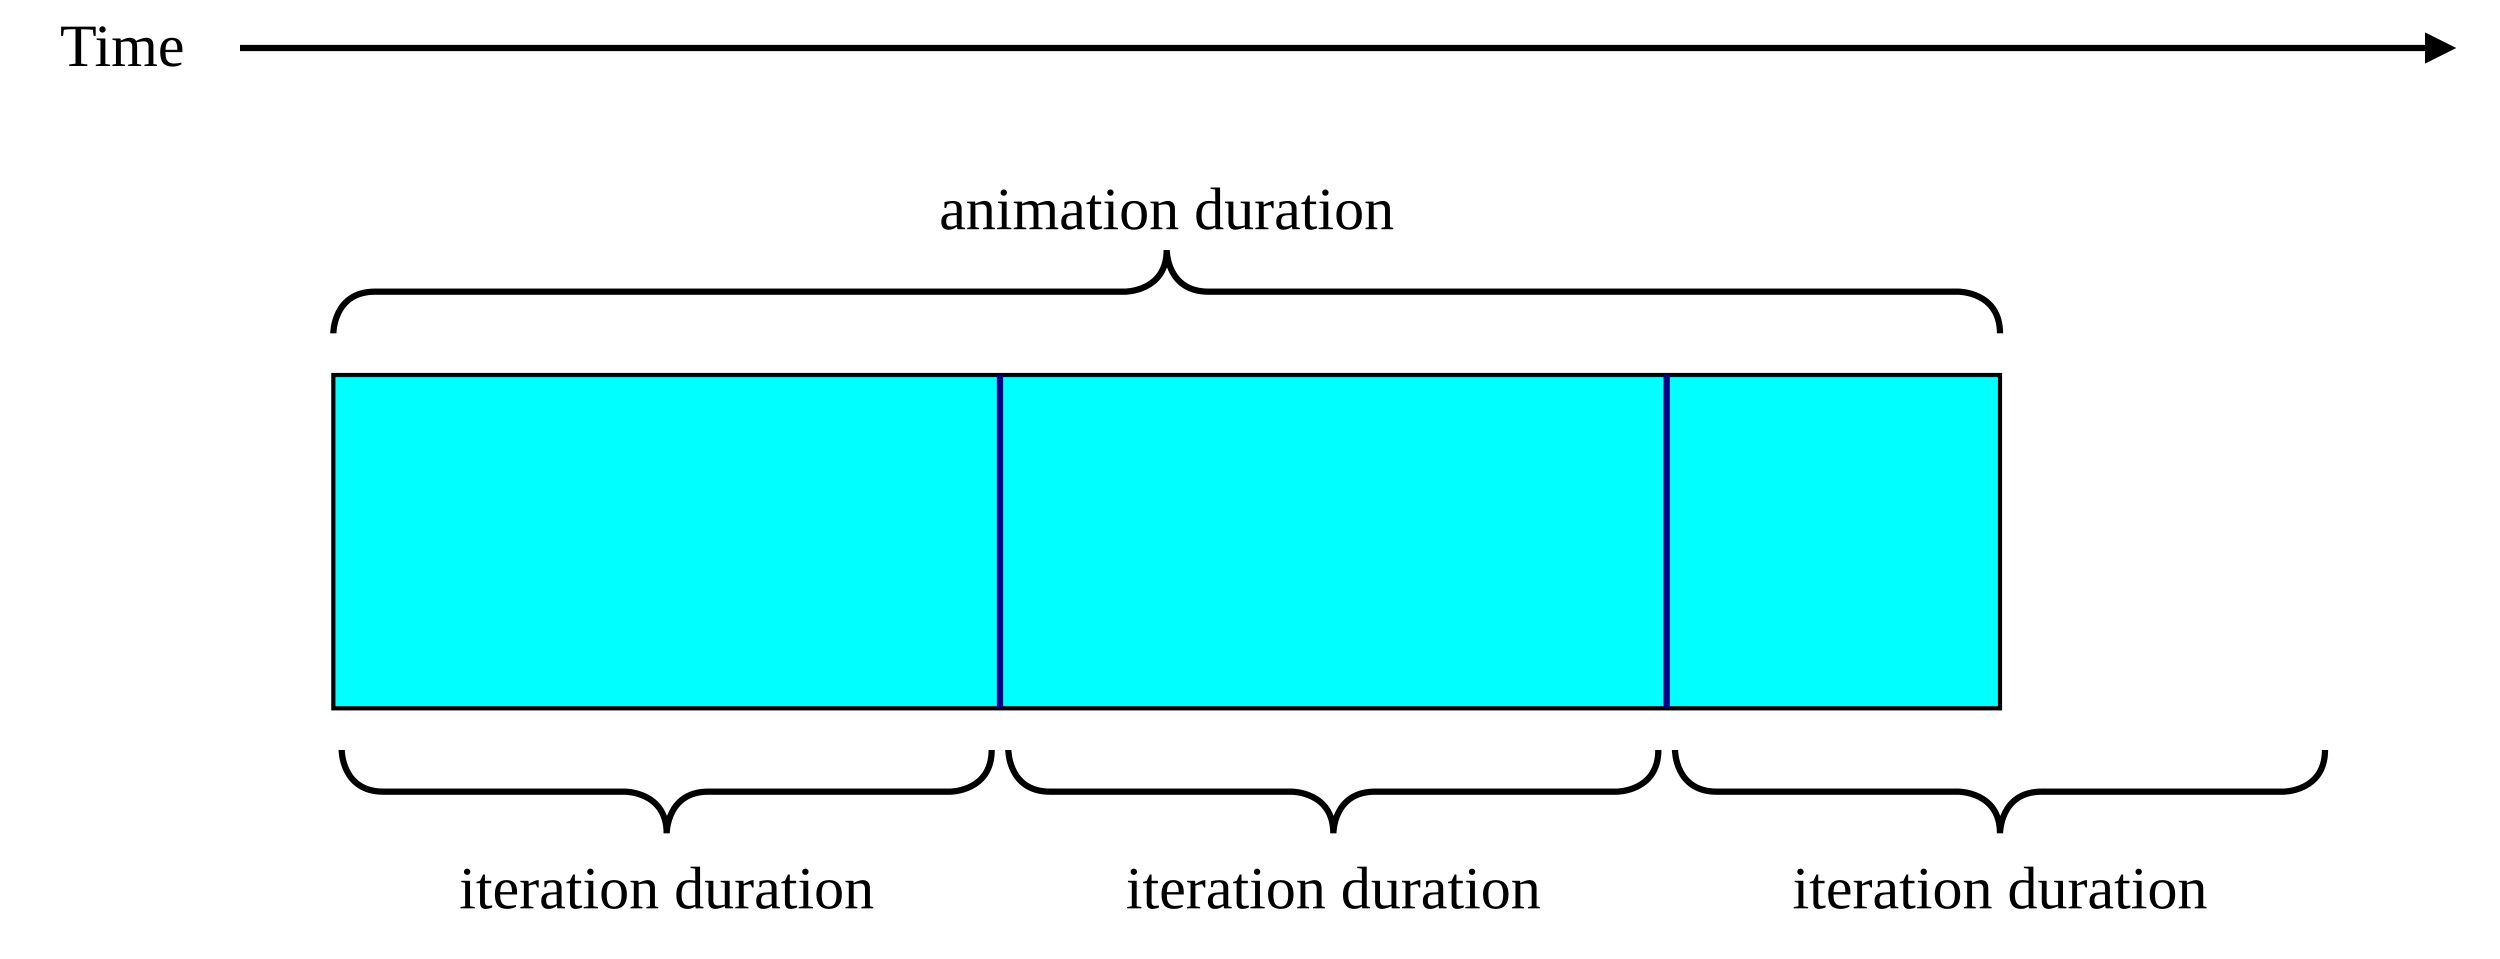
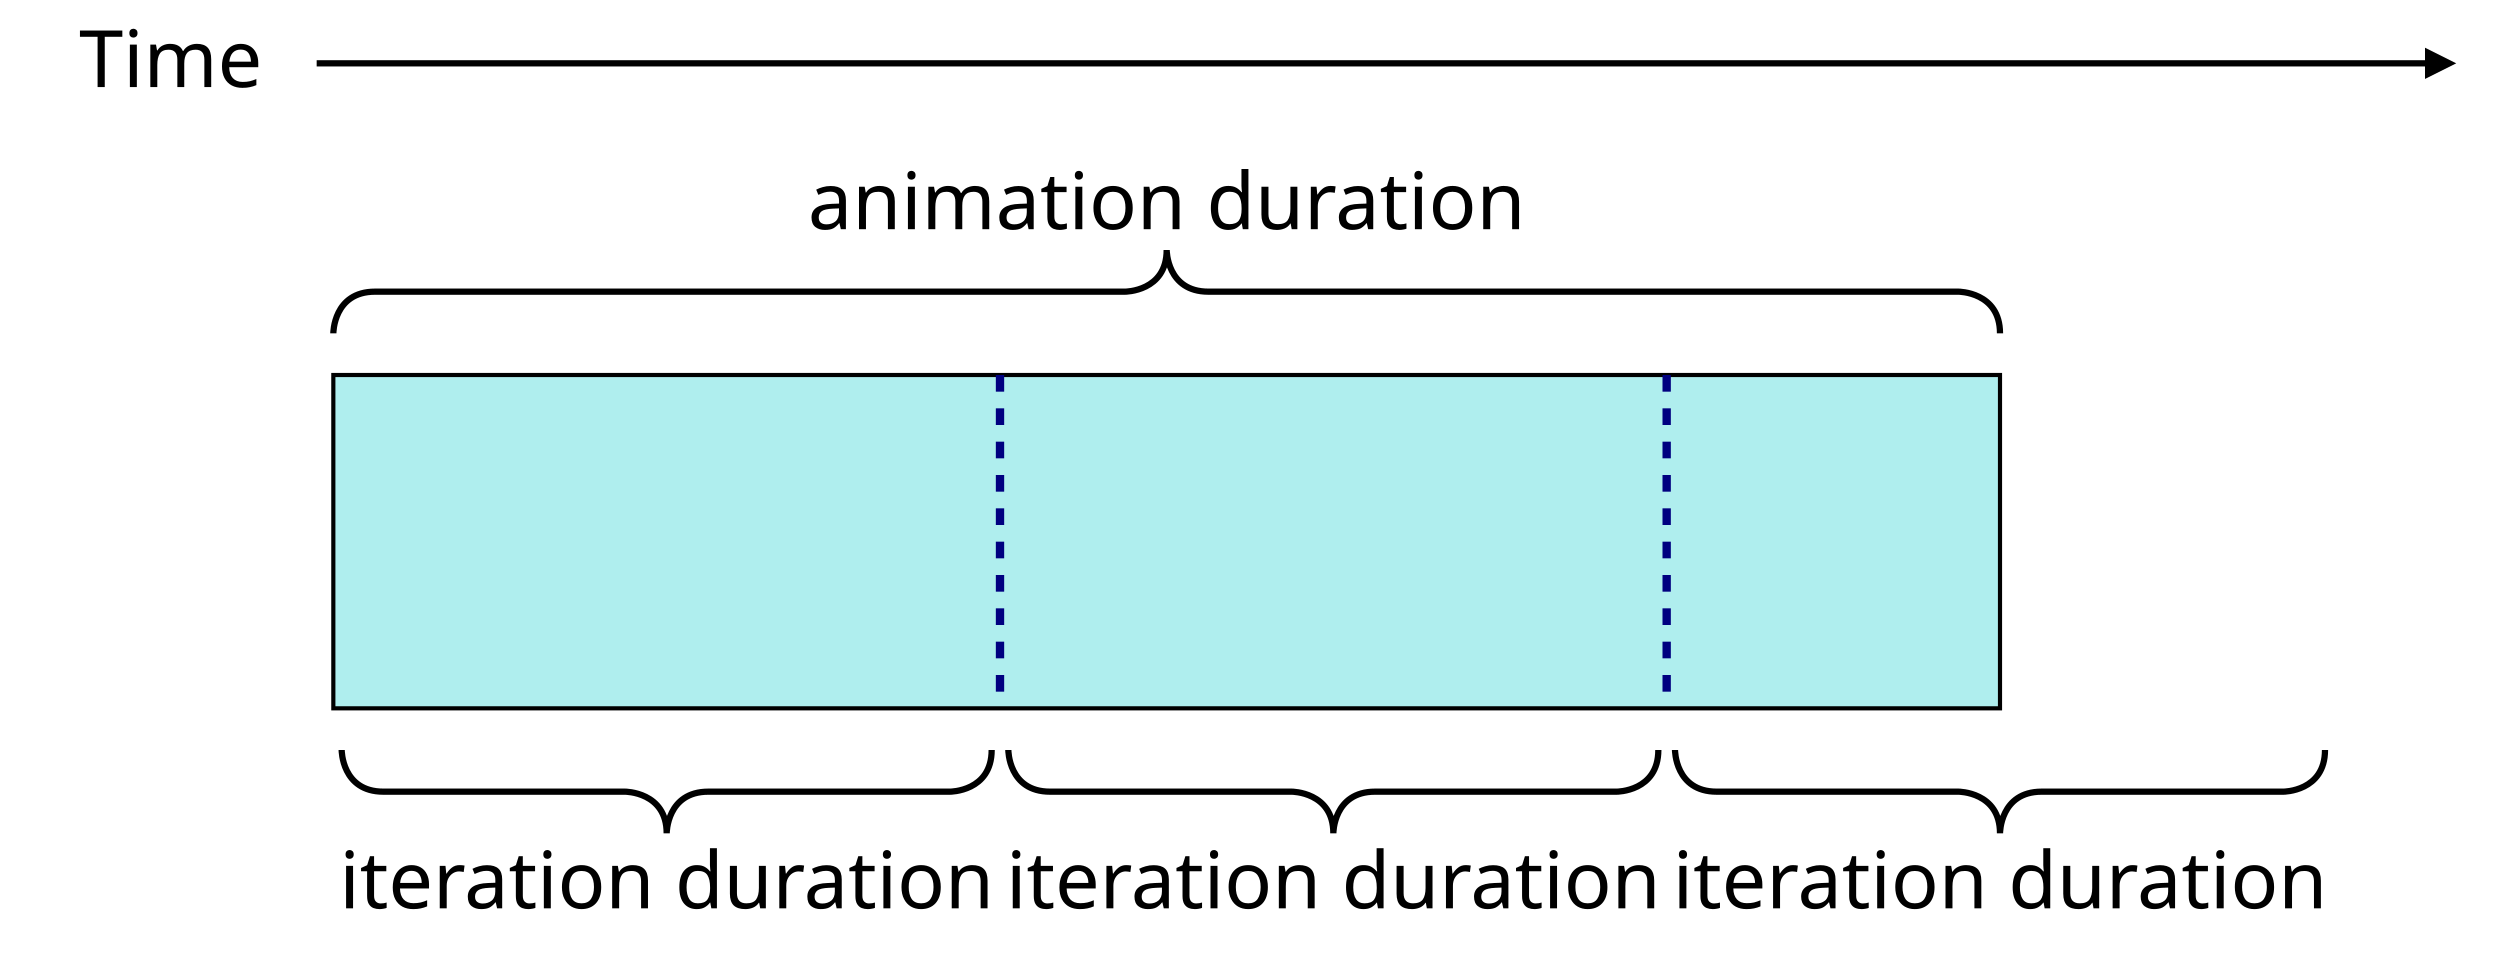
<svg xmlns="http://www.w3.org/2000/svg" width="100%" height="100%" viewBox="0 0 600 230">
  <defs>
    <style type="text/css">
    svg {
-       font-size: 1.2em;
+       font-size: 19px;
+       font-family: sans-serif;
    }
-     .intervalBoundary, .arrowLine {
+ 
+     /*
+      * Line work
+      */
+     .line, .arrowLine, .dottedArrow, .doubleArrowLine {
      stroke: black;
      stroke-width: 1.5;
      fill: none;
    }
-     .arrowLine {
+     .arrowLine, .dottedArrow {
      marker-end: url(#arrow);
    }
-     .intervalBoundary {
-       stroke: darkblue;
+     .dottedArrow {
+       stroke-dasharray: 4 4;
+       stroke-width: 2;
    }
-     .animatingSpan  {
-       fill: aqua;
-       stroke: black;
+     .doubleArrowLine {
+       marker-start: url(#reverseArrow);
+       marker-end: url(#arrow);
    }
    .bracket {
      stroke: black;
      stroke-width: 1.5;
      fill: none;
    }
+ 
+     /*
+      * Animation spans
+      */
+     .animatingSpan  {
+       fill: paleturquoise;
+       stroke: black;
+     }
+     .groupRepeatBoundary, .animRepeatBoundary {
+       stroke-dasharray: 4 4;
+     }
+     .groupRepeatBoundary {
+       stroke: darkgreen;
+       stroke-width: 3;
+     }
+     .animRepeatBoundary {
+       stroke: navy;
+       stroke-width: 2;
+     }
+ 
+     /*
+      * Text labels
+      */
    .durationLabel {
      text-anchor: middle;
    }
    </style>
+     <style type="text/css">
+       .blackArrowHead {
+         fill: black;
+         stroke: none;
+       }
+     </style>
    <marker id="arrow" viewBox="0 -5 10 10" orient="auto" markerWidth="5" markerHeight="5">
-       <path d="M0-5l10 5l-10 5z" />
+       <path d="M0-5l10 5l-10 5z" class="blackArrowHead" />
    </marker>
  </defs>
  <g>
    <text x="1em" y="1.1em">Time</text>
    <line x1="4em" x2="97%" y1="0.8em" y2="0.8em" class="arrowLine" />
  </g>
  <g transform="translate(80 20)">
    <g transform="translate(0 60)">
      <path d="M0 0s0-10 10-10h180s10 0 10-10c0 0 0 10 10 10h180s10 0 10 10" class="bracket" />
      <g transform="translate(200 0)">
        <text y="-25" class="durationLabel">animation duration</text>
      </g>
    </g>
    <g transform="translate(0 70)">
      <rect width="400" height="80" class="animatingSpan" />
-       <path d="M160 0v80m160-80v80" class="intervalBoundary" />
+       <path d="M160 0v80m160-80v80" class="animRepeatBoundary" />
    </g>
    <g transform="translate(0 160)">
      <path d="M2 0s0 10 10 10h58s10 0 10 10c0 0 0-10 10-10h58s10 0 10-10" class="bracket" />
      <path d="M162 0s0 10 10 10h58s10 0 10 10c0 0 0-10 10-10h58s10 0 10-10" class="bracket" />
      <path d="M322 0s0 10 10 10h58s10 0 10 10c0 0 0-10 10-10h58s10 0 10-10" class="bracket" />
      <g transform="translate(0 38)">
        <text x="80" class="durationLabel">iteration duration</text>
        <text x="240" class="durationLabel">iteration duration</text>
        <text x="400" class="durationLabel">iteration duration</text>
      </g>
    </g>
  </g>
</svg>
